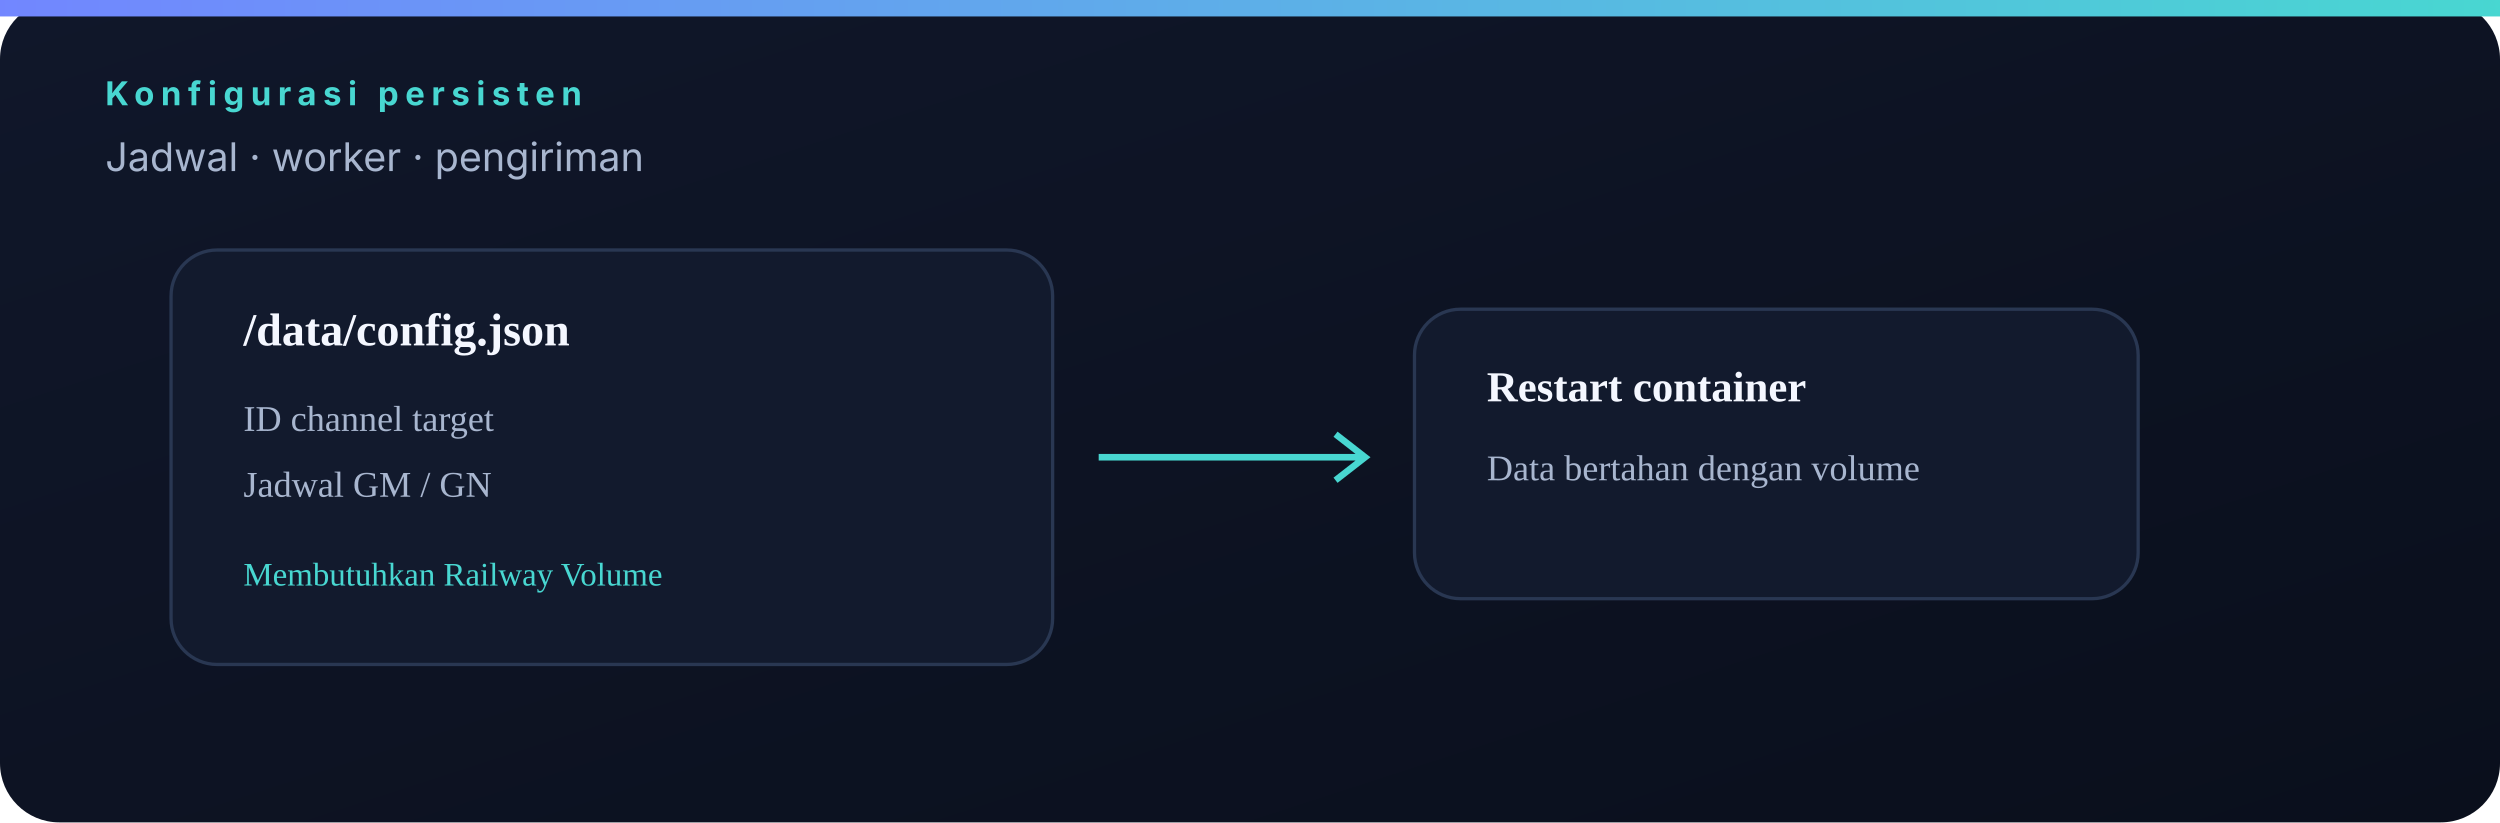
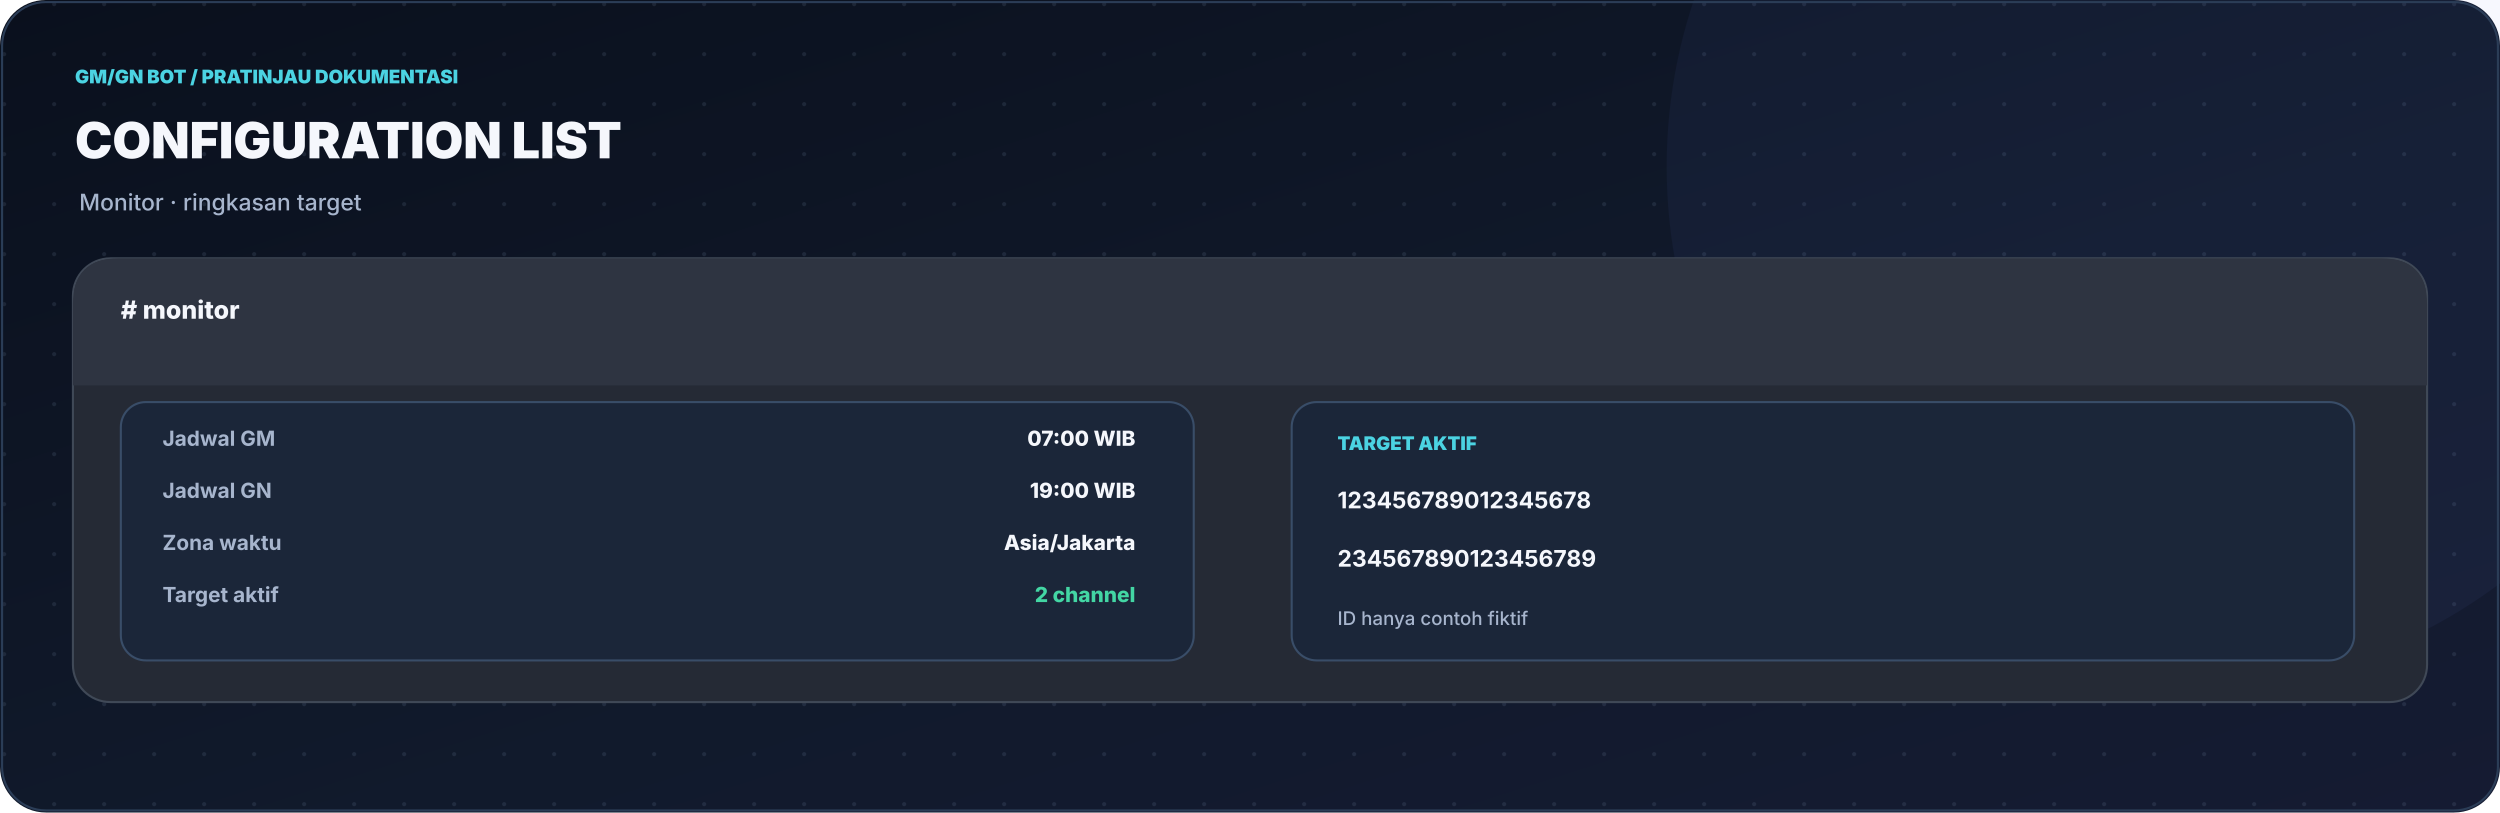
- <svg xmlns="http://www.w3.org/2000/svg" width="760" height="250" viewBox="0 0 760 250" role="img">
+ <svg xmlns="http://www.w3.org/2000/svg" width="1200" height="390" viewBox="0 0 1200 390" role="img" aria-labelledby="title desc">
  <defs>
    <linearGradient id="bg" x1="0" y1="0" x2="1" y2="1">
-       <stop stop-color="#10172A" />
-       <stop offset="1" stop-color="#0A0F1C" />
+       <stop stop-color="#0A101D" />
+       <stop offset=".58" stop-color="#111A2C" />
+       <stop offset="1" stop-color="#151B32" />
    </linearGradient>
-     <linearGradient id="accent">
-       <stop stop-color="#7286FF" />
-       <stop offset="1" stop-color="#48D7D1" />
+     <linearGradient id="accent" x1="0" y1="0" x2="1" y2="1">
+       <stop stop-color="#6679F4" />
+       <stop offset=".55" stop-color="#A898FF" />
+       <stop offset="1" stop-color="#4BD3E2" />
    </linearGradient>
+     <linearGradient id="warm" x1="0" y1="0" x2="1" y2="1">
+       <stop stop-color="#FF8B75" />
+       <stop offset="1" stop-color="#A898FF" />
+     </linearGradient>
+     <pattern id="dots" width="24" height="24" patternUnits="userSpaceOnUse">
+       <circle cx="2" cy="2" r="1" fill="#9DB0D6" fill-opacity=".12" />
+     </pattern>
+     <filter id="shadow" x="-20%" y="-20%" width="140%" height="140%">
+       <feDropShadow dx="0" dy="8" stdDeviation="8" flood-color="#030713" flood-opacity=".35" />
+     </filter>
  </defs>
-   <rect width="760" height="250" rx="18" fill="url(#bg)" />
-   <path d="M0 0H760V5H0Z" fill="url(#accent)" />
-   <text x="32" y="32" font-family="Inter,Segoe UI,Arial,sans-serif" font-size="10" font-weight="700" letter-spacing="2" fill="#48D7D1">Konfigurasi persisten</text>
-   <text x="32" y="52" font-family="Inter,Segoe UI,Arial,sans-serif" font-size="12" fill="#A8B6CF">Jadwal · worker · pengiriman</text>
-   <rect x="52" y="76" width="268" height="126" rx="14" fill="#121A2D" stroke="#293752" />
-   <text x="74" y="105" font-size="14" font-weight="700" fill="#F4F7FF">/data/config.json</text>
-   <text x="74" y="131" font-size="11" fill="#A8B6CF">ID channel target</text>
-   <text x="74" y="151" font-size="11" fill="#A8B6CF">Jadwal GM / GN</text>
-   <text x="74" y="178" font-size="10" fill="#48D7D1">Membutuhkan Railway Volume</text>
-   <path d="M334 139h80m-8-7 9 7-9 7" fill="none" stroke="#48D7D1" stroke-width="2" />
-   <rect x="430" y="94" width="220" height="88" rx="14" fill="#121A2D" stroke="#293752" />
-   <text x="452" y="122" font-size="13" font-weight="700" fill="#F4F7FF">Restart container</text>
-   <text x="452" y="146" font-size="11" fill="#A8B6CF">Data bertahan dengan volume</text>
+   <rect width="1200" height="390" rx="22" fill="url(#bg)" />
+   <rect width="1200" height="390" rx="22" fill="url(#dots)" />
+   <circle cx="1050" cy="80" r="250" fill="#6679F4" opacity=".055" />
+   <rect x="1" y="1" width="1198" height="388" rx="21" fill="none" stroke="#2B3D57" />
+   <text x="36" y="40" font-family="Inter,Segoe UI,Arial,sans-serif" font-size="9" font-weight="900" fill="#4BD3E2" text-anchor="start">GM/GN BOT  /  PRATINJAU DOKUMENTASI</text>
+   <text x="36" y="76" font-family="Inter,Segoe UI,Arial,sans-serif" font-size="24" font-weight="900" fill="#F5F7FC" text-anchor="start">CONFIGURATION LIST</text>
+   <text x="38" y="101" font-family="Inter,Segoe UI,Arial,sans-serif" font-size="11" font-weight="550" fill="#A7B5CD" text-anchor="start">Monitor · ringkasan target</text>
+   <rect x="35" y="124" width="1130" height="213" rx="18" fill="#252A35" stroke="#404957" />
+   <path d="M35 146q0-22 22-22h1086q22 0 22 22v39H35Z" fill="#2E3441" />
+   <text x="58" y="153" font-family="Inter,Segoe UI,Arial,sans-serif" font-size="12" font-weight="800" fill="#F5F7FC" text-anchor="start"># monitor</text>
+   <rect x="58" y="193" width="515" height="124" rx="12" fill="#1B2639" stroke="#394D68" />
+   <text x="78" y="214" font-family="Inter,Segoe UI,Arial,sans-serif" font-size="10" font-weight="650" fill="#A7B5CD" text-anchor="start">Jadwal GM</text>
+   <text x="545" y="214" font-family="Inter,Segoe UI,Arial,sans-serif" font-size="10" font-weight="800" fill="#F5F7FC" text-anchor="end">07:00 WIB</text>
+   <text x="78" y="239" font-family="Inter,Segoe UI,Arial,sans-serif" font-size="10" font-weight="650" fill="#A7B5CD" text-anchor="start">Jadwal GN</text>
+   <text x="545" y="239" font-family="Inter,Segoe UI,Arial,sans-serif" font-size="10" font-weight="800" fill="#F5F7FC" text-anchor="end">19:00 WIB</text>
+   <text x="78" y="264" font-family="Inter,Segoe UI,Arial,sans-serif" font-size="10" font-weight="650" fill="#A7B5CD" text-anchor="start">Zona waktu</text>
+   <text x="545" y="264" font-family="Inter,Segoe UI,Arial,sans-serif" font-size="10" font-weight="800" fill="#F5F7FC" text-anchor="end">Asia/Jakarta</text>
+   <text x="78" y="289" font-family="Inter,Segoe UI,Arial,sans-serif" font-size="10" font-weight="650" fill="#A7B5CD" text-anchor="start">Target aktif</text>
+   <text x="545" y="289" font-family="Inter,Segoe UI,Arial,sans-serif" font-size="10" font-weight="800" fill="#43D6A4" text-anchor="end">2 channel</text>
+   <rect x="620" y="193" width="510" height="124" rx="12" fill="#1B2639" stroke="#394D68" />
+   <text x="642" y="216" font-family="Inter,Segoe UI,Arial,sans-serif" font-size="9" font-weight="900" fill="#4BD3E2" text-anchor="start">TARGET AKTIF</text>
+   <text x="642" y="244" font-family="Inter,Segoe UI,Arial,sans-serif" font-size="11" font-weight="700" fill="#F5F7FC" text-anchor="start">123456789012345678</text>
+   <text x="642" y="272" font-family="Inter,Segoe UI,Arial,sans-serif" font-size="11" font-weight="700" fill="#F5F7FC" text-anchor="start">234567890123456789</text>
+   <text x="642" y="300" font-family="Inter,Segoe UI,Arial,sans-serif" font-size="9" font-weight="550" fill="#A7B5CD" text-anchor="start">ID hanya contoh fiktif</text>
</svg>
